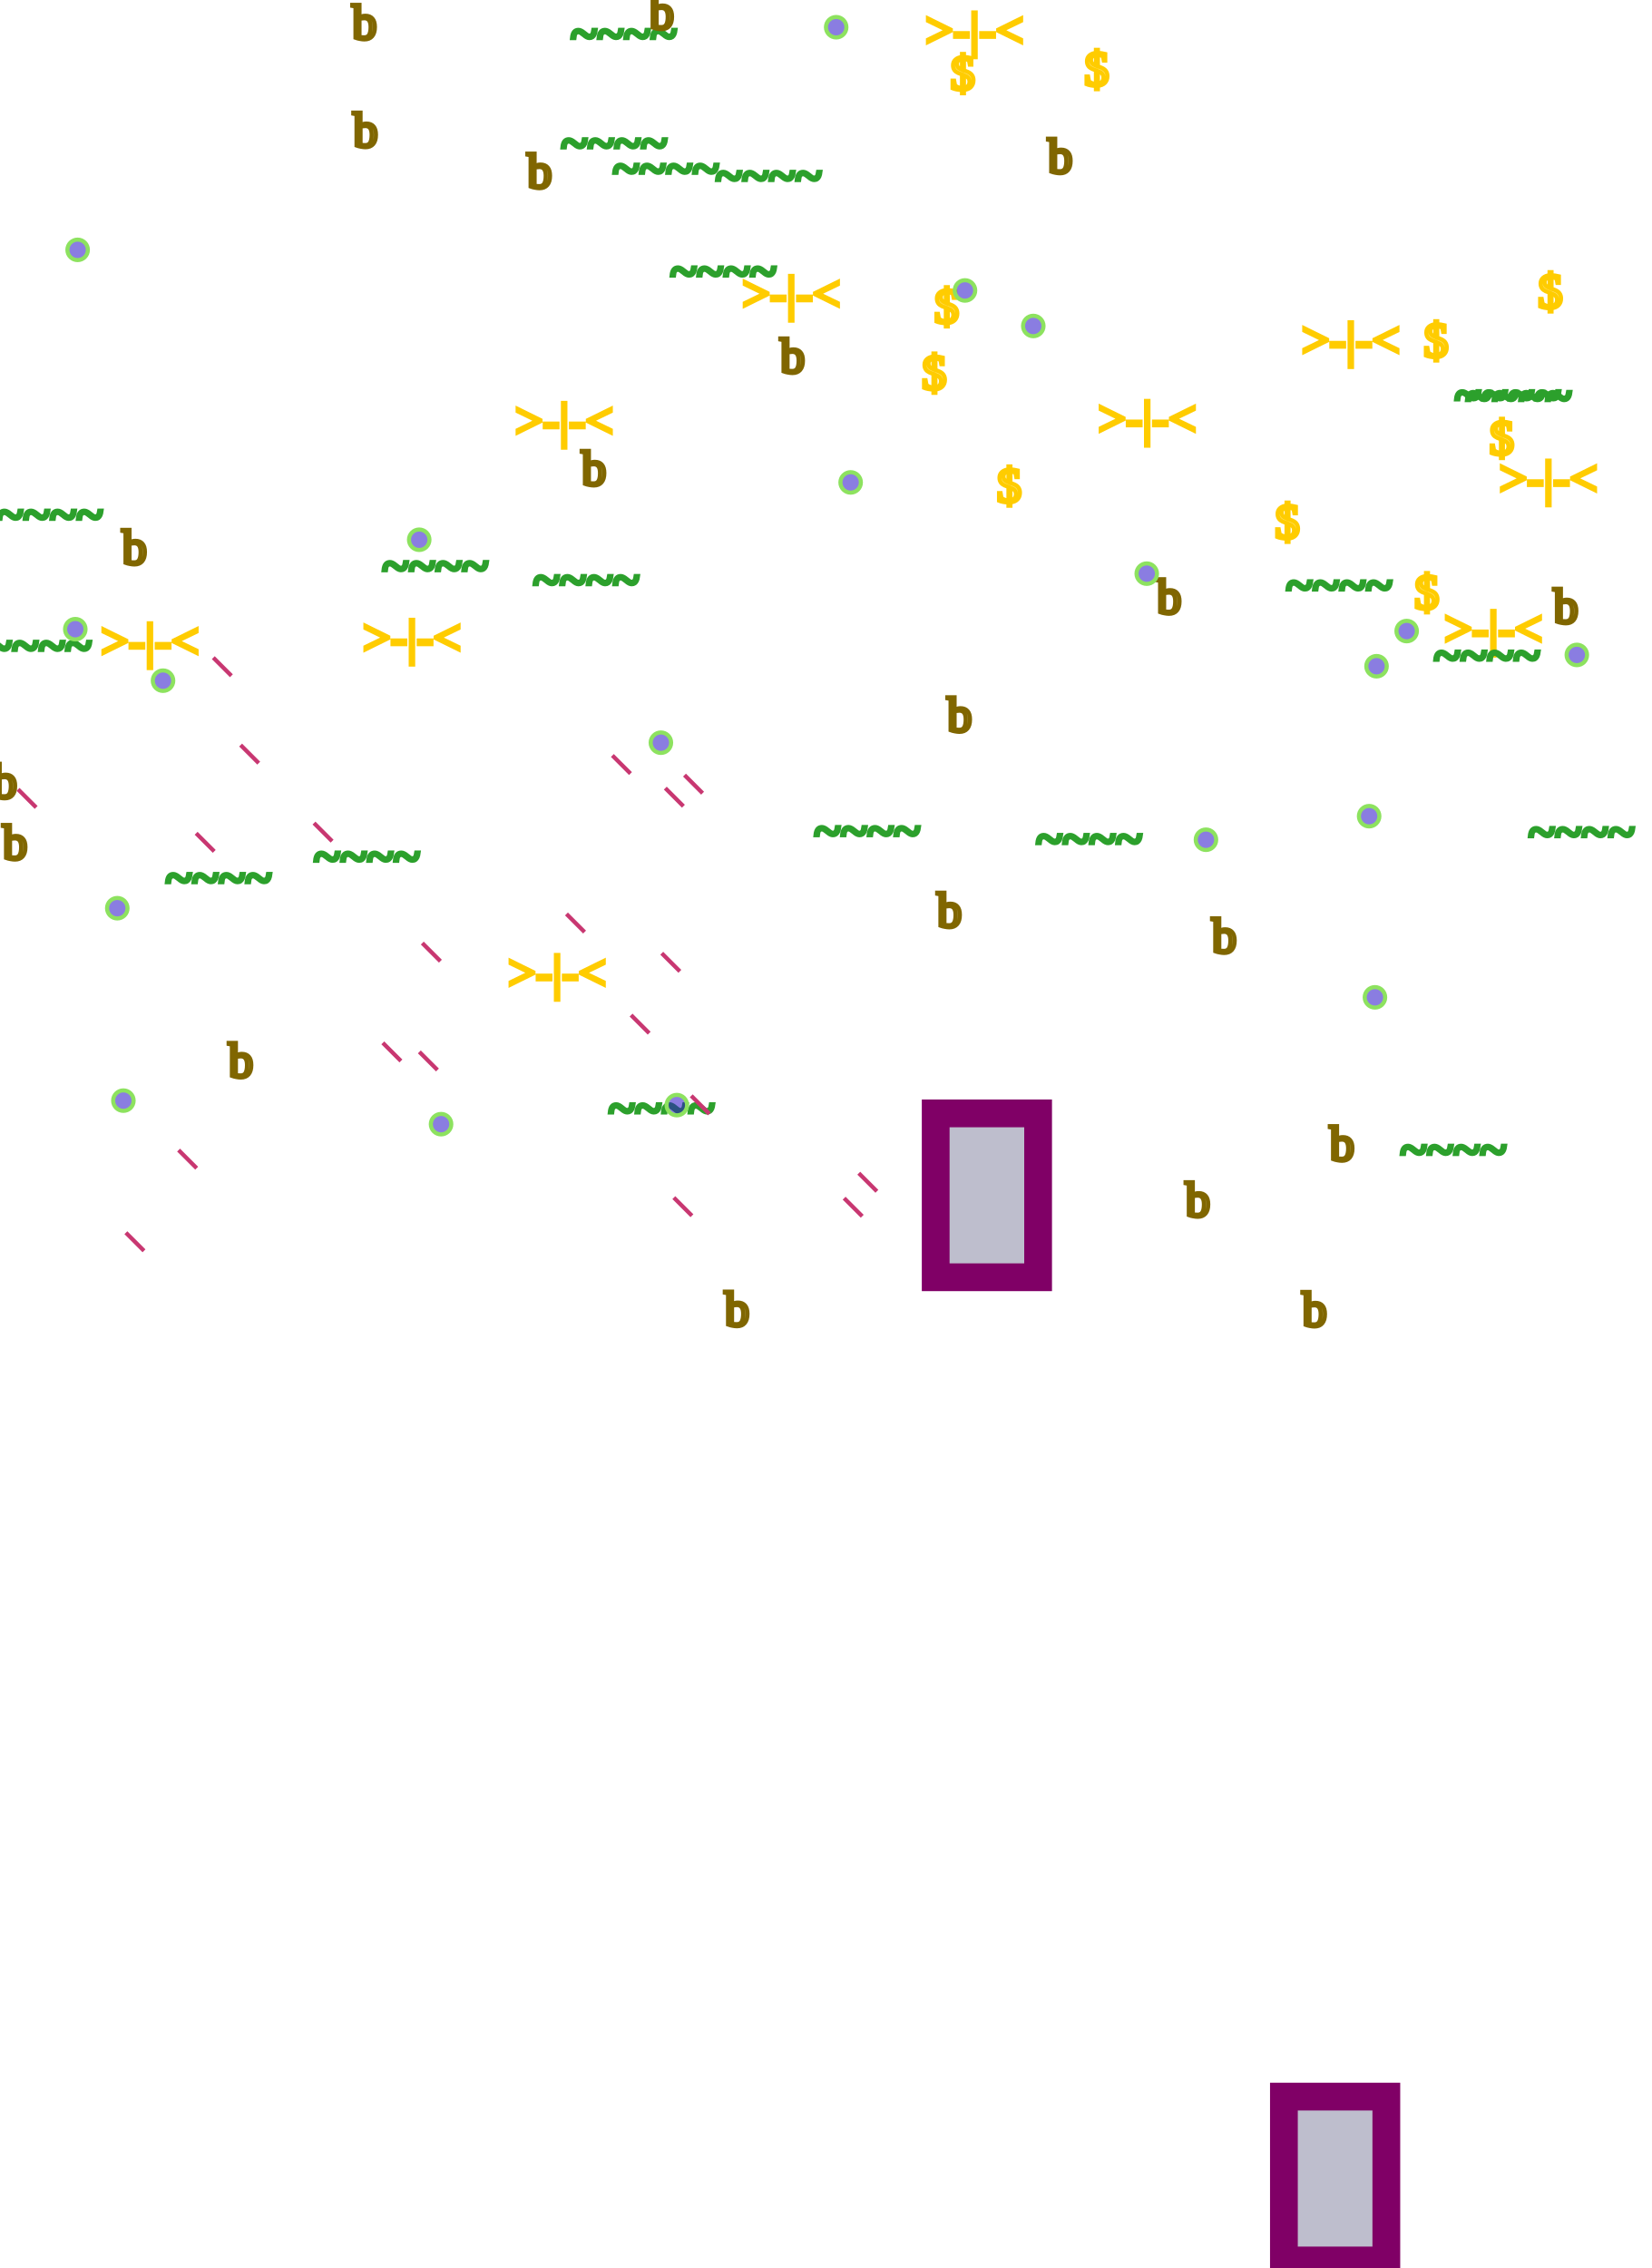
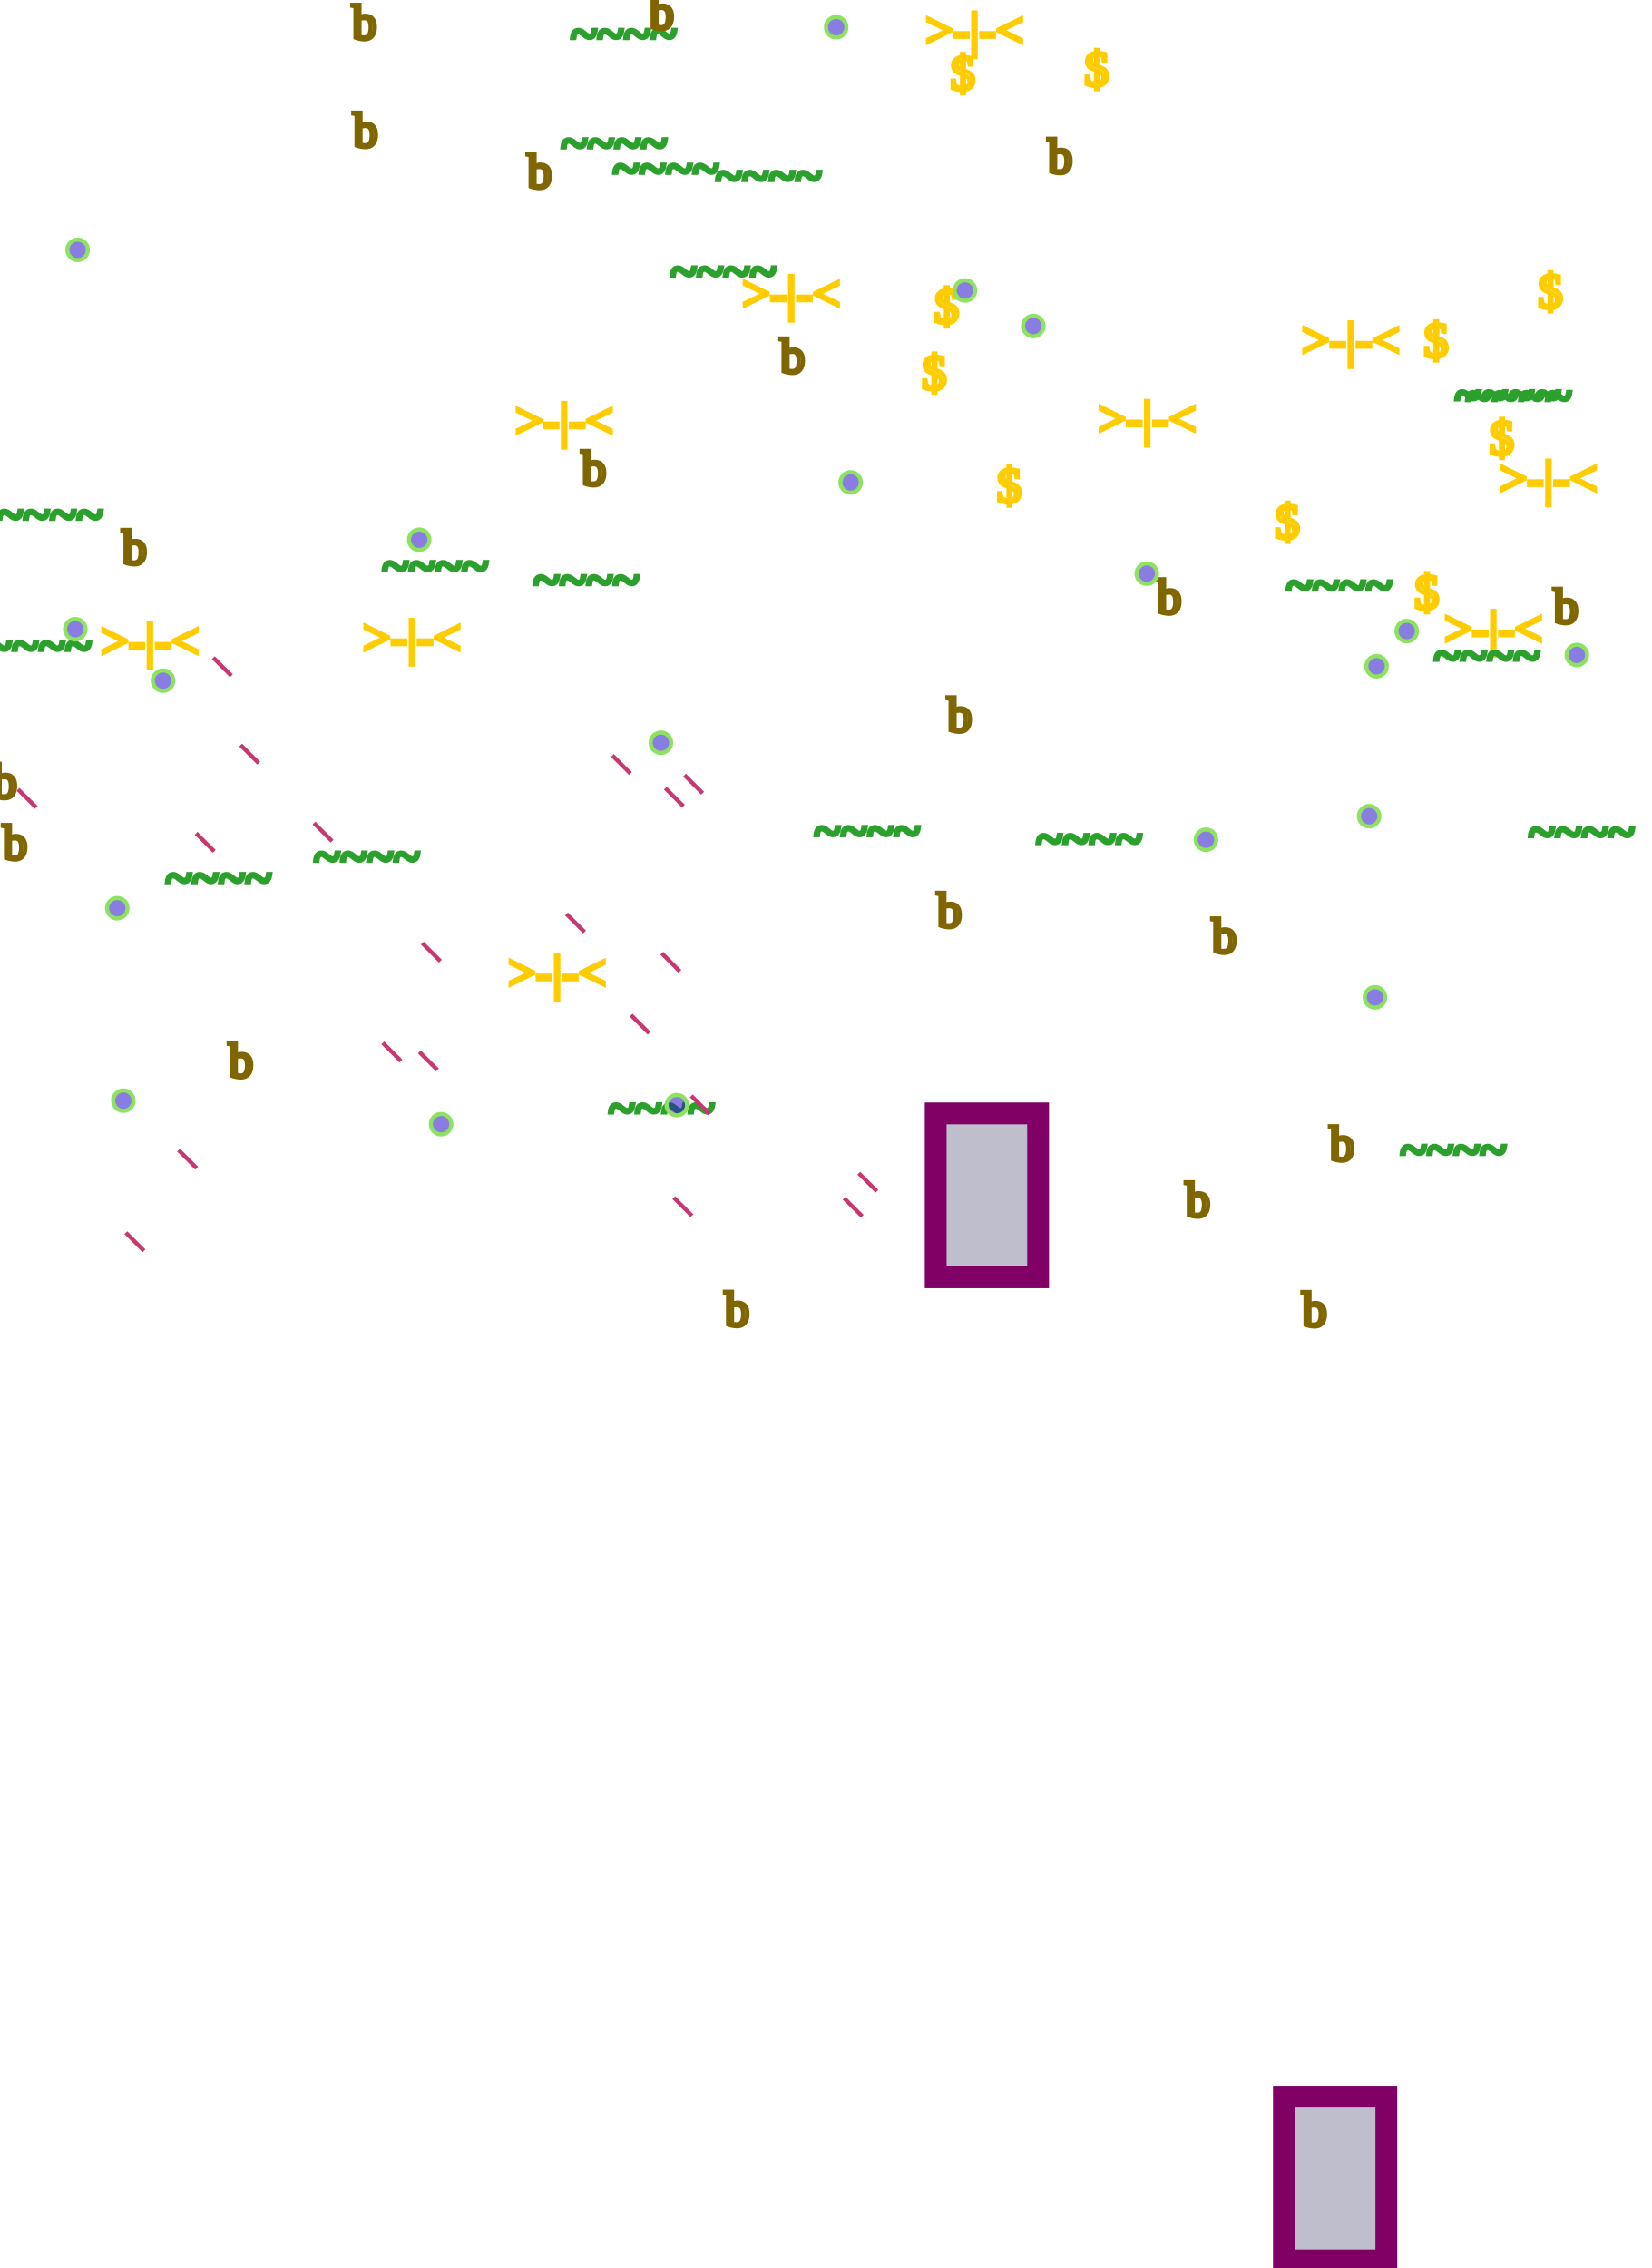
<svg xmlns="http://www.w3.org/2000/svg">
  <text id="23" x="161.495" y="274.49" text-anchor="middle" stroke="#2ca02c" fill="#2ca02c" fill-opacity="60%"> ~~~~</text>
  <text id="43" x="89.229" y="35.81" text-anchor="middle" stroke="#806600" fill="#806600" fill-opacity="60%"> b</text>
  <circle id="75" cx="28.628" cy="221.689" r="2.5" stroke="#8de25f" fill="#2b13c8" fill-opacity="55%" />
  <text id="36" x="12.179" y="129.591" text-anchor="middle" stroke="#2ca02c" fill="#2ca02c" fill-opacity="60%"> ~~~~</text>
  <text id="57" x="3.673" y="209.696" text-anchor="middle" stroke="#806600" fill="#806600" fill-opacity="60%"> b</text>
  <text id="52" x="1.157" y="194.749" text-anchor="middle" stroke="#806600" fill="#806600" fill-opacity="60%"> b</text>
  <line id="83" x1="4.408" y1="192.676" x2="8.827" y2="197.095" stroke="#c83771" />
  <text id="39" x="9.428" y="161.595" text-anchor="middle" stroke="#2ca02c" fill="#2ca02c" fill-opacity="60%"> ~~~~</text>
  <circle id="67" cx="18.379" cy="153.582" r="2.5" stroke="#8de25f" fill="#2b13c8" fill-opacity="55%" />
  <circle id="76" cx="18.951" cy="60.989" r="2.5" stroke="#8de25f" fill="#2b13c8" fill-opacity="55%" />
  <line id="87" x1="52.065" y1="160.53" x2="56.484" y2="164.95" stroke="#c83771" />
  <text id="47" x="32.835" y="137.661" text-anchor="middle" stroke="#806600" fill="#806600" fill-opacity="60%"> b</text>
  <line id="102" x1="30.73" y1="300.9" x2="35.149" y2="305.32" stroke="#c83771" />
  <circle id="79" cx="30.117" cy="268.66" r="2.5" stroke="#8de25f" fill="#2b13c8" fill-opacity="55%" />
  <line id="101" x1="43.589" y1="280.731" x2="48.008" y2="285.151" stroke="#c83771" />
  <text id="16" x="36.601" y="160.476" text-anchor="middle" stroke="#FFCC00" fill="#FFCC00" fill-opacity="60%"> &gt;-|-&lt;</text>
  <circle id="66" cx="39.794" cy="166.152" r="2.5" stroke="#8de25f" fill="#2b13c8" fill-opacity="55%" />
  <line id="100" x1="47.872" y1="203.397" x2="52.292" y2="207.817" stroke="#c83771" />
  <text id="59" x="58.806" y="262.897" text-anchor="middle" stroke="#806600" fill="#806600" fill-opacity="60%"> b</text>
  <text id="30" x="53.38" y="218.284" text-anchor="middle" stroke="#2ca02c" fill="#2ca02c" fill-opacity="60%"> ~~~~</text>
  <line id="91" x1="58.734" y1="181.86" x2="63.153" y2="186.28" stroke="#c83771" />
  <text id="44" x="88.971" y="9.503" text-anchor="middle" stroke="#806600" fill="#806600" fill-opacity="60%"> b</text>
  <line id="92" x1="76.647" y1="200.908" x2="81.066" y2="205.327" stroke="#c83771" />
  <text id="56" x="131.719" y="45.82" text-anchor="middle" stroke="#806600" fill="#806600" fill-opacity="60%"> b</text>
  <line id="84" x1="103.081" y1="230.202" x2="107.501" y2="234.621" stroke="#c83771" />
  <text id="14" x="100.554" y="159.617" text-anchor="middle" stroke="#FFCC00" fill="#FFCC00" fill-opacity="60%"> &gt;-|-&lt;</text>
  <text id="35" x="89.565" y="213.052" text-anchor="middle" stroke="#2ca02c" fill="#2ca02c" fill-opacity="60%"> ~~~~</text>
  <line id="98" x1="93.442" y1="254.554" x2="97.862" y2="258.974" stroke="#c83771" />
  <circle id="78" cx="102.33" cy="131.748" r="2.5" stroke="#8de25f" fill="#2b13c8" fill-opacity="55%" />
  <line id="95" x1="102.362" y1="256.761" x2="106.782" y2="261.18" stroke="#c83771" />
  <text id="41" x="106.264" y="142.132" text-anchor="middle" stroke="#2ca02c" fill="#2ca02c" fill-opacity="60%"> ~~~~</text>
  <circle id="65" cx="107.661" cy="274.404" r="2.5" stroke="#8de25f" fill="#2b13c8" fill-opacity="55%" />
  <text id="46" x="144.973" y="118.384" text-anchor="middle" stroke="#806600" fill="#806600" fill-opacity="60%"> b</text>
  <text id="15" x="137.712" y="106.681" text-anchor="middle" stroke="#FFCC00" fill="#FFCC00" fill-opacity="60%"> &gt;-|-&lt;</text>
  <text id="21" x="135.991" y="241.437" text-anchor="middle" stroke="#FFCC00" fill="#FFCC00" fill-opacity="60%"> &gt;-|-&lt;</text>
  <line id="99" x1="138.273" y1="223.093" x2="142.693" y2="227.513" stroke="#c83771" />
  <text id="26" x="143.117" y="145.551" text-anchor="middle" stroke="#2ca02c" fill="#2ca02c" fill-opacity="60%"> ~~~~</text>
  <text id="31" x="152.274" y="12.235" text-anchor="middle" stroke="#2ca02c" fill="#2ca02c" fill-opacity="60%"> ~~~~</text>
  <text id="38" x="149.93" y="38.929" text-anchor="middle" stroke="#2ca02c" fill="#2ca02c" fill-opacity="60%"> ~~~~</text>
  <line id="97" x1="149.479" y1="184.408" x2="153.899" y2="188.827" stroke="#c83771" />
  <line id="94" x1="154.043" y1="247.777" x2="158.463" y2="252.196" stroke="#c83771" />
  <circle id="74" cx="161.322" cy="181.288" r="2.5" stroke="#8de25f" fill="#2b13c8" fill-opacity="55%" />
  <text id="6" x="267.699" y="20.851" text-anchor="middle" stroke="#FFCC00" fill="#FFCC00" fill-opacity="60%"> $</text>
  <text id="22" x="193.149" y="75.681" text-anchor="middle" stroke="#FFCC00" fill="#FFCC00" fill-opacity="60%"> &gt;-|-&lt;</text>
  <circle id="80" cx="165.209" cy="269.753" r="2.5" stroke="#8de25f" fill="#2b13c8" fill-opacity="55%" />
  <text id="32" x="162.55" y="45.136" text-anchor="middle" stroke="#2ca02c" fill="#2ca02c" fill-opacity="60%"> ~~~~</text>
  <line id="88" x1="161.532" y1="232.679" x2="165.952" y2="237.098" stroke="#c83771" />
  <text id="48" x="161.503" y="7.003" text-anchor="middle" stroke="#806600" fill="#806600" fill-opacity="60%"> b</text>
  <line id="90" x1="162.398" y1="192.379" x2="166.818" y2="196.798" stroke="#c83771" />
  <line id="93" x1="164.482" y1="292.336" x2="168.902" y2="296.755" stroke="#c83771" />
  <text id="42" x="187.649" y="46.887" text-anchor="middle" stroke="#2ca02c" fill="#2ca02c" fill-opacity="60%"> ~~~~</text>
  <line id="85" x1="168.733" y1="267.48" x2="173.153" y2="271.9" stroke="#c83771" />
  <line id="89" x1="167.082" y1="189.196" x2="171.501" y2="193.615" stroke="#c83771" />
  <text id="45" x="179.913" y="323.613" text-anchor="middle" stroke="#806600" fill="#806600" fill-opacity="60%"> b</text>
  <text id="33" x="176.577" y="70.219" text-anchor="middle" stroke="#2ca02c" fill="#2ca02c" fill-opacity="60%"> ~~~~</text>
  <text id="4" x="231.063" y="78.775" text-anchor="middle" stroke="#FFCC00" fill="#FFCC00" fill-opacity="60%"> $</text>
  <text id="37" x="211.702" y="206.824" text-anchor="middle" stroke="#2ca02c" fill="#2ca02c" fill-opacity="60%"> ~~~~</text>
  <circle id="68" cx="204.11" cy="6.647" r="2.5" stroke="#8de25f" fill="#2b13c8" fill-opacity="55%" />
  <text id="60" x="193.458" y="90.941" text-anchor="middle" stroke="#806600" fill="#806600" fill-opacity="60%"> b</text>
  <circle id="73" cx="207.64" cy="117.754" r="2.5" stroke="#8de25f" fill="#2b13c8" fill-opacity="55%" />
  <line id="86" x1="206.049" y1="292.47" x2="210.468" y2="296.889" stroke="#c83771" />
  <line id="96" x1="209.627" y1="286.373" x2="214.046" y2="290.793" stroke="#c83771" />
  <text id="3" x="228.041" y="94.971" text-anchor="middle" stroke="#FFCC00" fill="#FFCC00" fill-opacity="60%"> $</text>
-   <rect id="2" x="228.399" y="271.772" width="25" height="40" stroke="#800066" fill="#6F6F91" fill-opacity="45%" stroke-width="1.4%" />
+   <rect id="2" x="228.399" y="271.772" width="25" height="40" stroke="#800066" fill="#6F6F91" fill-opacity="45%" stroke-width="1.1%" />
  <text id="17" x="237.869" y="11.367" text-anchor="middle" stroke="#FFCC00" fill="#FFCC00" fill-opacity="60%"> &gt;-|-&lt;</text>
  <text id="8" x="235.004" y="21.852" text-anchor="middle" stroke="#FFCC00" fill="#FFCC00" fill-opacity="60%"> $</text>
  <text id="53" x="231.759" y="226.236" text-anchor="middle" stroke="#806600" fill="#806600" fill-opacity="60%"> b</text>
  <text id="62" x="234.235" y="178.527" text-anchor="middle" stroke="#806600" fill="#806600" fill-opacity="60%"> b</text>
  <circle id="81" cx="235.55" cy="70.899" r="2.5" stroke="#8de25f" fill="#2b13c8" fill-opacity="55%" />
  <text id="61" x="258.797" y="42.183" text-anchor="middle" stroke="#806600" fill="#806600" fill-opacity="60%"> b</text>
  <text id="10" x="246.345" y="122.534" text-anchor="middle" stroke="#FFCC00" fill="#FFCC00" fill-opacity="60%"> $</text>
  <circle id="82" cx="252.223" cy="79.573" r="2.5" stroke="#8de25f" fill="#2b13c8" fill-opacity="55%" />
  <text id="34" x="265.867" y="208.748" text-anchor="middle" stroke="#2ca02c" fill="#2ca02c" fill-opacity="60%"> ~~~~</text>
  <text id="5" x="350.534" y="87.087" text-anchor="middle" stroke="#FFCC00" fill="#FFCC00" fill-opacity="60%"> $</text>
  <text id="24" x="326.907" y="146.844" text-anchor="middle" stroke="#2ca02c" fill="#2ca02c" fill-opacity="60%"> ~~~~</text>
  <text id="50" x="292.385" y="296.891" text-anchor="middle" stroke="#806600" fill="#806600" fill-opacity="60%"> b</text>
  <text id="51" x="285.378" y="149.706" text-anchor="middle" stroke="#806600" fill="#806600" fill-opacity="60%"> b</text>
  <text id="18" x="280.038" y="106.199" text-anchor="middle" stroke="#FFCC00" fill="#FFCC00" fill-opacity="60%"> &gt;-|-&lt;</text>
  <circle id="77" cx="279.918" cy="140.025" r="2.5" stroke="#8de25f" fill="#2b13c8" fill-opacity="55%" />
  <text id="9" x="314.232" y="131.36" text-anchor="middle" stroke="#FFCC00" fill="#FFCC00" fill-opacity="60%"> $</text>
  <text id="55" x="298.845" y="232.489" text-anchor="middle" stroke="#806600" fill="#806600" fill-opacity="60%"> b</text>
  <circle id="70" cx="294.373" cy="204.978" r="2.5" stroke="#8de25f" fill="#2b13c8" fill-opacity="55%" />
-   <rect id="1" x="313.399" y="511.772" width="25" height="40" stroke="#800066" fill="#6F6F91" fill-opacity="45%" stroke-width="1.4%" />
+   <rect id="1" x="313.399" y="511.772" width="25" height="40" stroke="#800066" fill="#6F6F91" fill-opacity="45%" stroke-width="1.1%" />
  <text id="49" x="320.882" y="323.668" text-anchor="middle" stroke="#806600" fill="#806600" fill-opacity="60%"> b</text>
  <text id="20" x="329.722" y="86.992" text-anchor="middle" stroke="#FFCC00" fill="#FFCC00" fill-opacity="60%"> &gt;-|-&lt;</text>
  <text id="54" x="327.592" y="283.216" text-anchor="middle" stroke="#806600" fill="#806600" fill-opacity="60%"> b</text>
  <circle id="69" cx="336.009" cy="162.623" r="2.5" stroke="#8de25f" fill="#2b13c8" fill-opacity="55%" />
  <circle id="63" cx="335.621" cy="243.445" r="2.5" stroke="#8de25f" fill="#2b13c8" fill-opacity="55%" />
  <circle id="72" cx="334.203" cy="199.227" r="2.5" stroke="#8de25f" fill="#2b13c8" fill-opacity="55%" />
  <text id="11" x="348.269" y="148.563" text-anchor="middle" stroke="#FFCC00" fill="#FFCC00" fill-opacity="60%"> $</text>
  <circle id="71" cx="343.363" cy="154.042" r="2.5" stroke="#8de25f" fill="#2b13c8" fill-opacity="55%" />
  <text id="12" x="366.568" y="110.899" text-anchor="middle" stroke="#FFCC00" fill="#FFCC00" fill-opacity="60%"> $</text>
  <text id="19" x="364.519" y="157.444" text-anchor="middle" stroke="#FFCC00" fill="#FFCC00" fill-opacity="60%"> &gt;-|-&lt;</text>
  <text id="25" x="362.971" y="163.993" text-anchor="middle" stroke="#2ca02c" fill="#2ca02c" fill-opacity="60%"> ~~~~</text>
  <text id="27" x="354.781" y="284.624" text-anchor="middle" stroke="#2ca02c" fill="#2ca02c" fill-opacity="60%"> ~~~~</text>
  <text id="13" x="377.958" y="120.76" text-anchor="middle" stroke="#FFCC00" fill="#FFCC00" fill-opacity="60%"> &gt;-|-&lt;</text>
  <text id="29" x="370.719" y="100.621" text-anchor="middle" stroke="#2ca02c" fill="#2ca02c" fill-opacity="60%"> ~~~~</text>
  <text id="40" x="368.049" y="100.427" text-anchor="middle" stroke="#2ca02c" fill="#2ca02c" fill-opacity="60%"> ~~~~</text>
  <text id="58" x="382.238" y="152.032" text-anchor="middle" stroke="#806600" fill="#806600" fill-opacity="60%"> b</text>
  <text id="7" x="378.431" y="75.125" text-anchor="middle" stroke="#FFCC00" fill="#FFCC00" fill-opacity="60%"> $</text>
  <circle id="64" cx="384.899" cy="159.866" r="2.5" stroke="#8de25f" fill="#2b13c8" fill-opacity="55%" />
  <text id="28" x="386.069" y="207.066" text-anchor="middle" stroke="#2ca02c" fill="#2ca02c" fill-opacity="60%"> ~~~~</text>
</svg>
